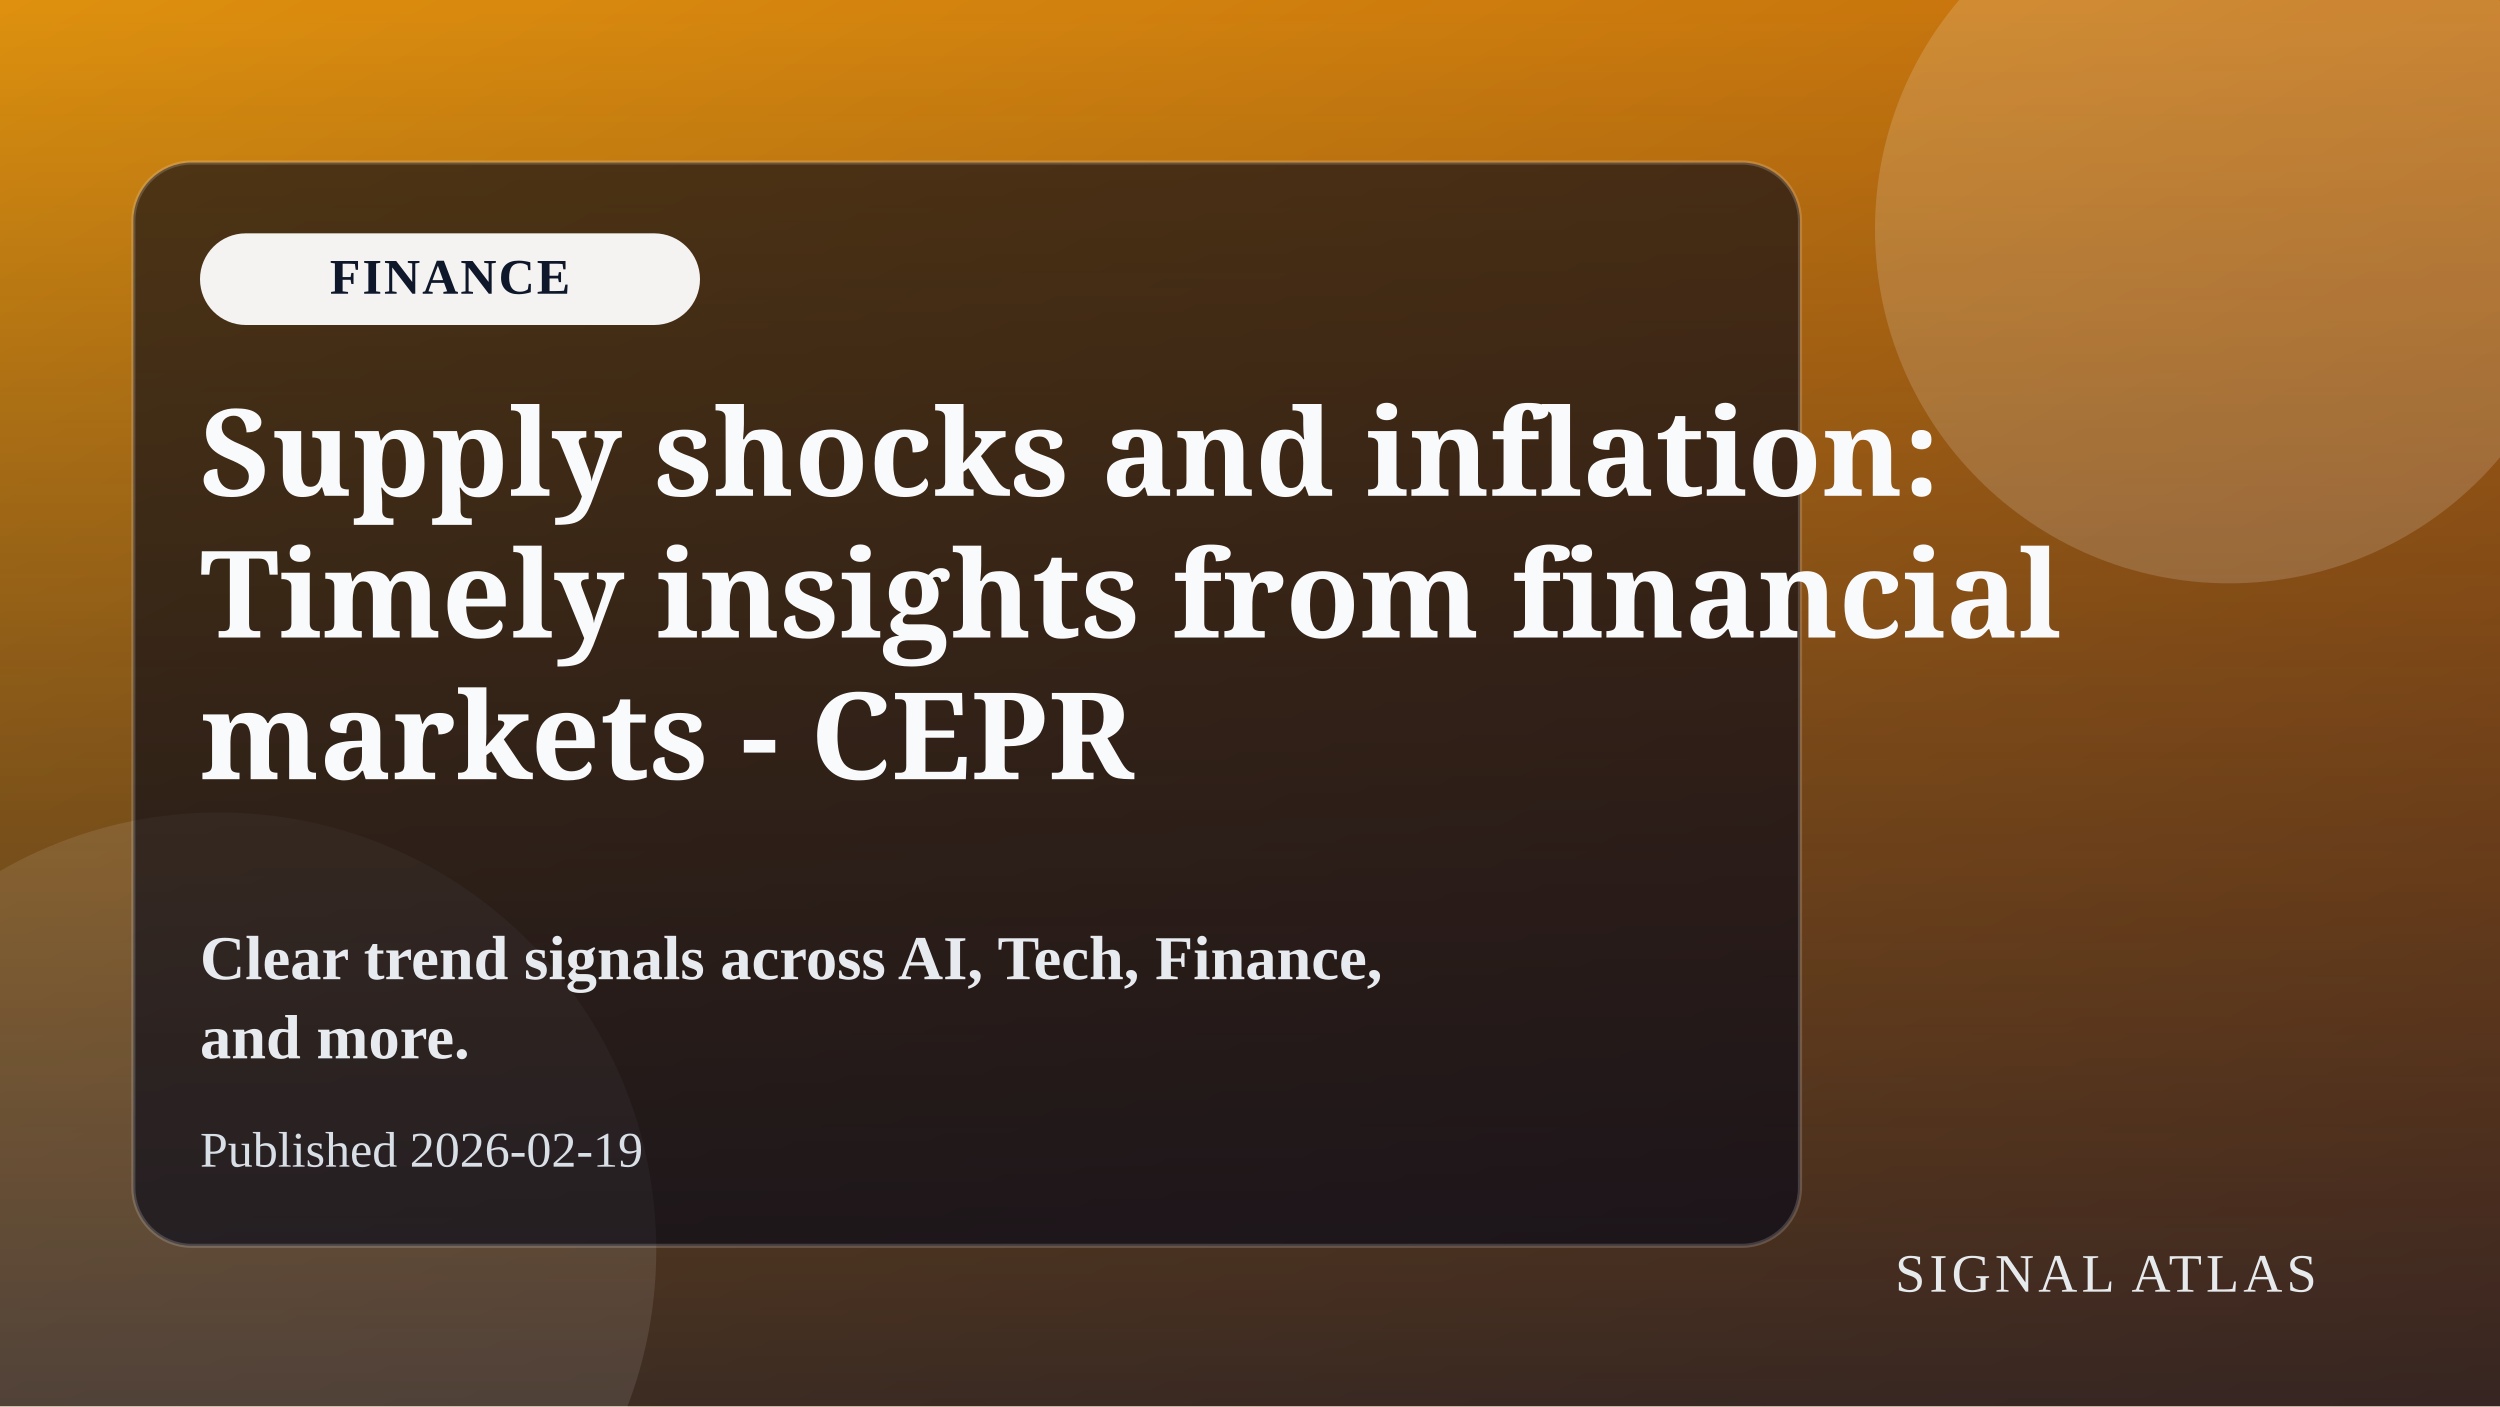
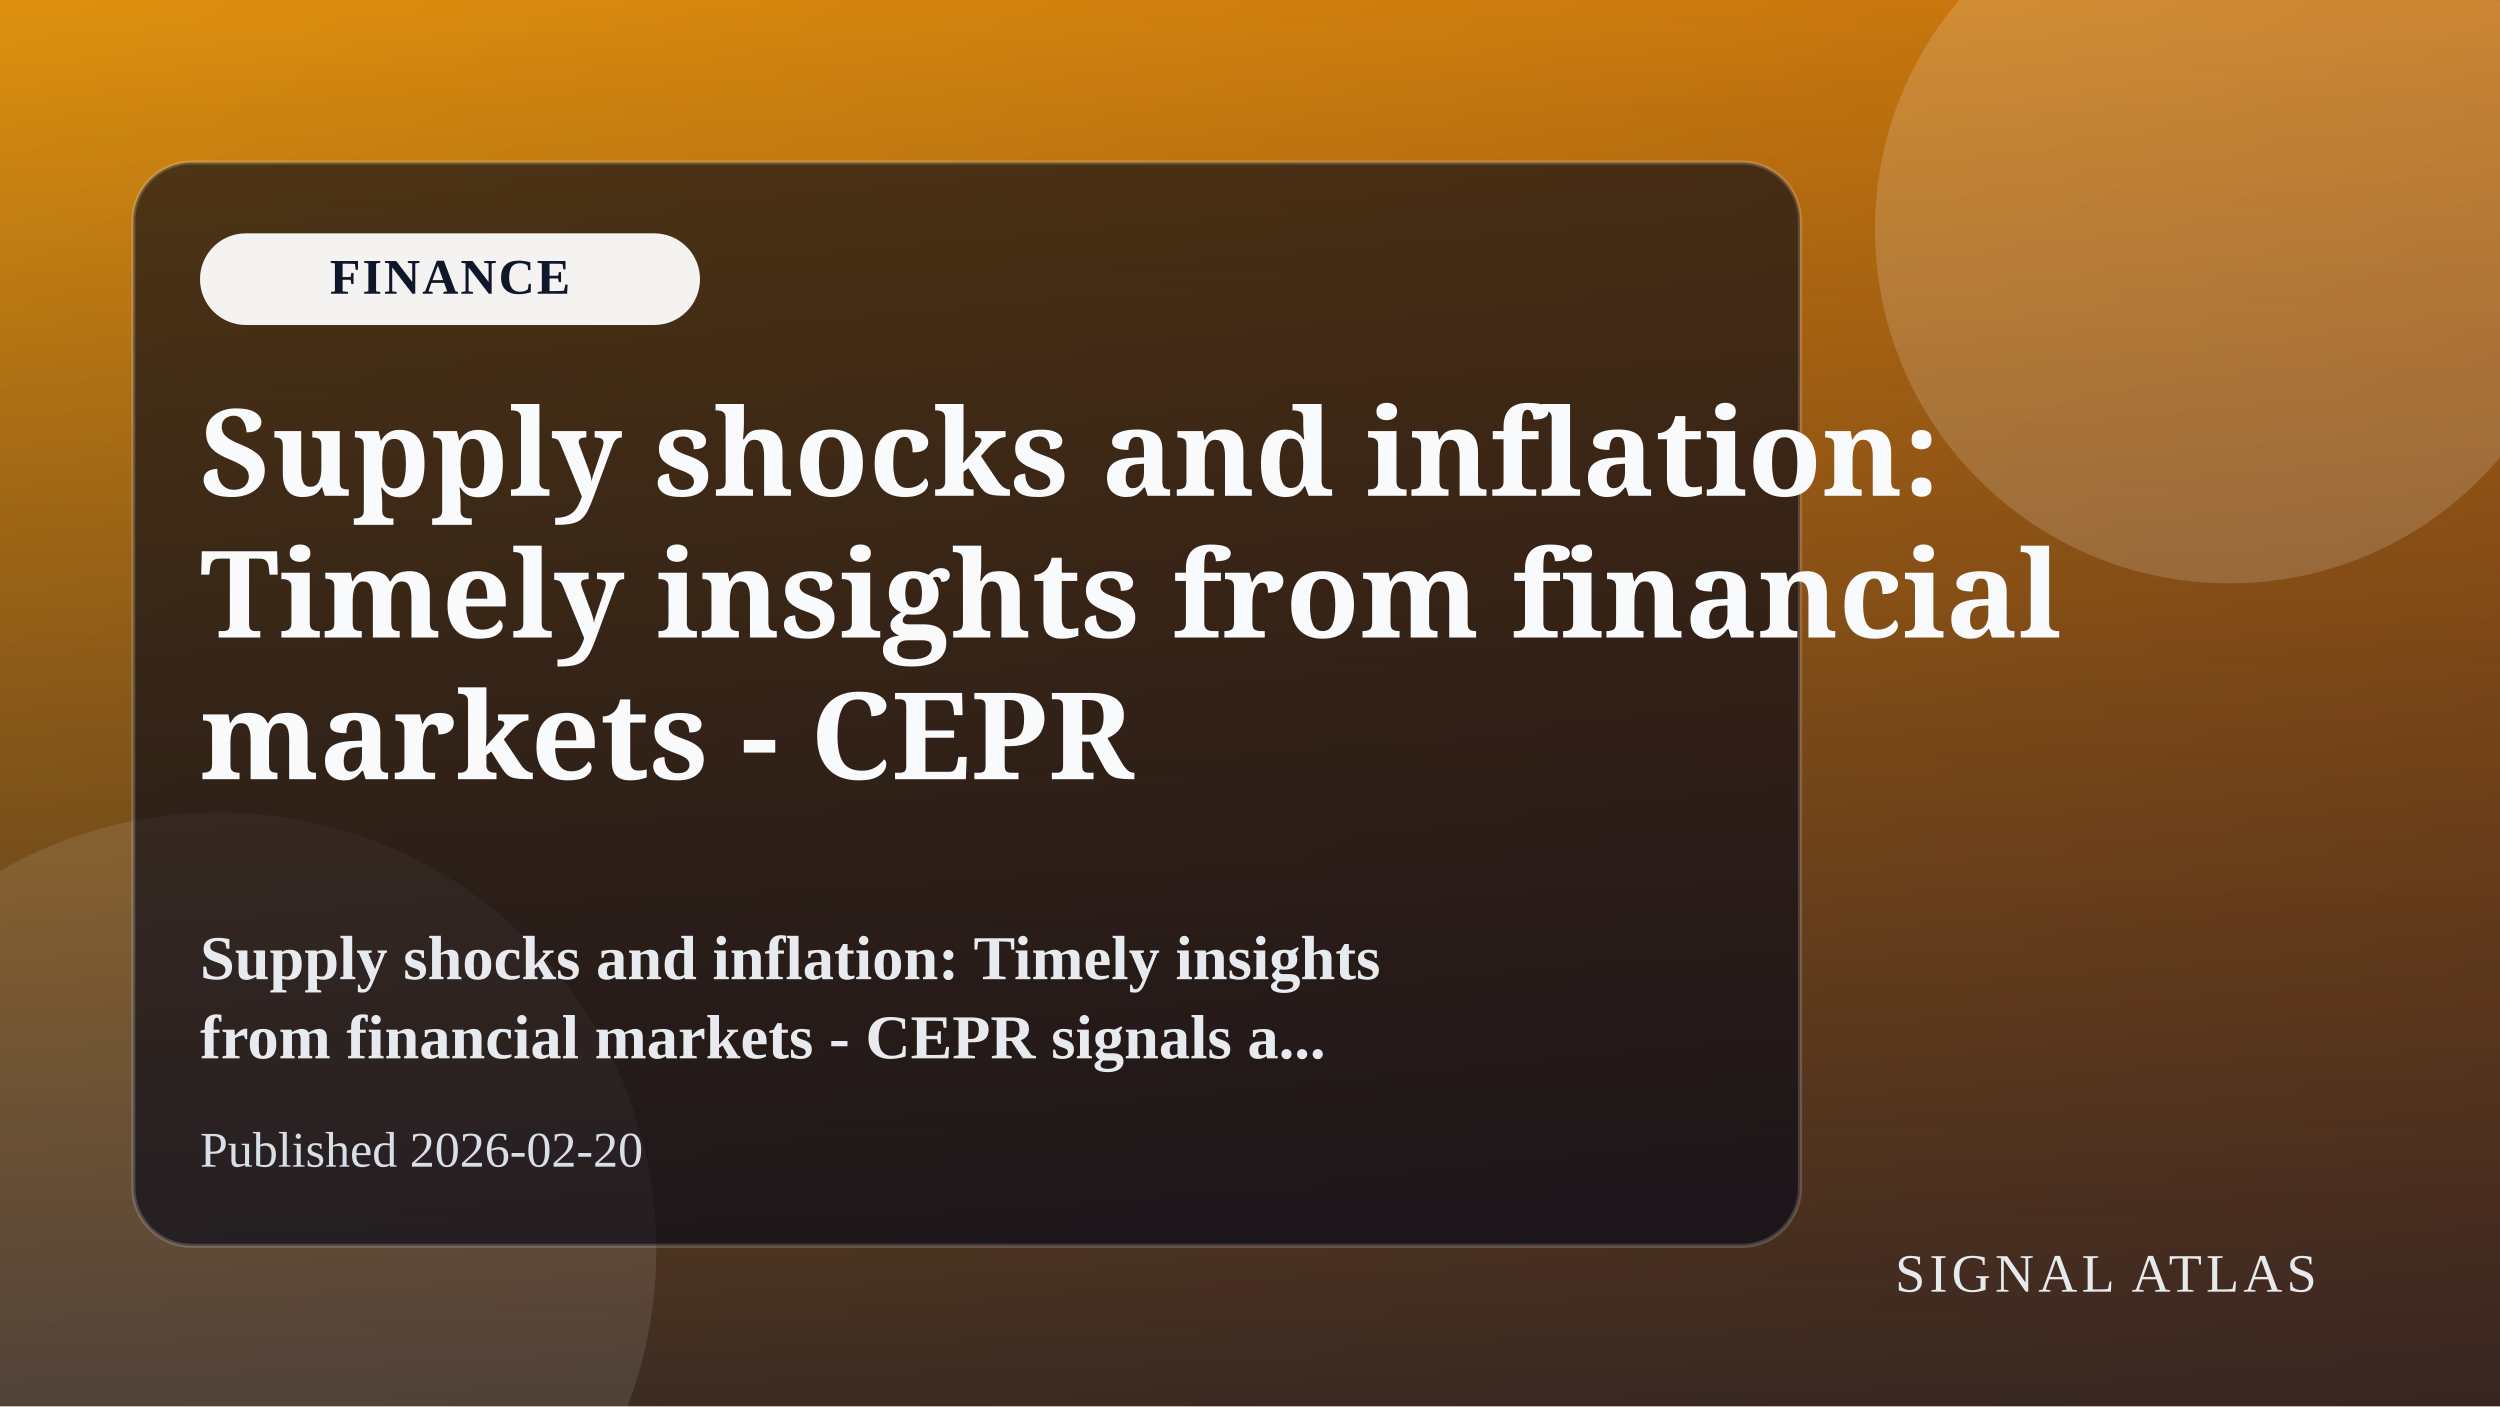
<svg xmlns="http://www.w3.org/2000/svg" viewBox="0 0 1200 675" role="img" aria-label="Supply shocks and inflation: Timely insights from financial markets - CEPR">
  <defs>
    <linearGradient id="g" x1="0" y1="0" x2="1" y2="1">
      <stop offset="0%" stop-color="#f59e0b" />
      <stop offset="100%" stop-color="#b45309" />
    </linearGradient>
    <linearGradient id="mask" x1="0" y1="0" x2="0" y2="1">
      <stop offset="0%" stop-color="rgba(15,23,42,.1)" />
      <stop offset="100%" stop-color="rgba(15,23,42,.76)" />
    </linearGradient>
  </defs>
  <rect width="1200" height="675" fill="url(#g)" />
  <rect width="1200" height="675" fill="url(#mask)" />
  <circle cx="1070" cy="110" r="170" fill="rgba(255,255,255,.16)" />
  <circle cx="105" cy="600" r="210" fill="rgba(255,255,255,.1)" />
  <rect x="64" y="78" width="800" height="520" rx="28" fill="rgba(2,6,23,.62)" stroke="rgba(255,255,255,.17)" stroke-width="2" />
  <rect x="96" y="112" width="240" height="44" rx="22" fill="rgba(255,255,255,.94)" />
  <text x="216" y="141" text-anchor="middle" fill="#0f172a" font-family="Source Sans 3,Segoe UI,sans-serif" font-size="24" font-weight="700" letter-spacing="1">FINANCE</text>
  <text x="96" y="238" fill="#f8fafc" font-family="Newsreader,Georgia,serif" font-size="58" font-weight="700" letter-spacing=".2">
    <tspan x="96" y="238">Supply shocks and inflation:</tspan>
    <tspan x="96" y="306">Timely insights from financial</tspan>
    <tspan x="96" y="374">markets - CEPR</tspan>
  </text>
  <text x="96" y="470" fill="rgba(241,245,249,.95)" font-family="Source Sans 3,Segoe UI,sans-serif" font-size="30" font-weight="600">
-     <tspan x="96" y="470">Clear trend signals across AI, Tech, Finance,</tspan>
-     <tspan x="96" y="508">and more.</tspan>
+     <tspan x="96" y="470">Supply shocks and inflation: Timely insights</tspan>
+     <tspan x="96" y="508">from financial markets - CEPR signals a...</tspan>
  </text>
-   <text x="96" y="560" fill="rgba(226,232,240,.95)" font-family="Source Sans 3,Segoe UI,sans-serif" font-size="24">Published 2026-02-19</text>
+   <text x="96" y="560" fill="rgba(226,232,240,.95)" font-family="Source Sans 3,Segoe UI,sans-serif" font-size="24">Published 2026-02-20</text>
  <text x="1112" y="620" text-anchor="end" fill="rgba(241,245,249,.94)" font-family="Source Sans 3,Segoe UI,sans-serif" font-size="26" letter-spacing="2">SIGNAL ATLAS</text>
</svg>
